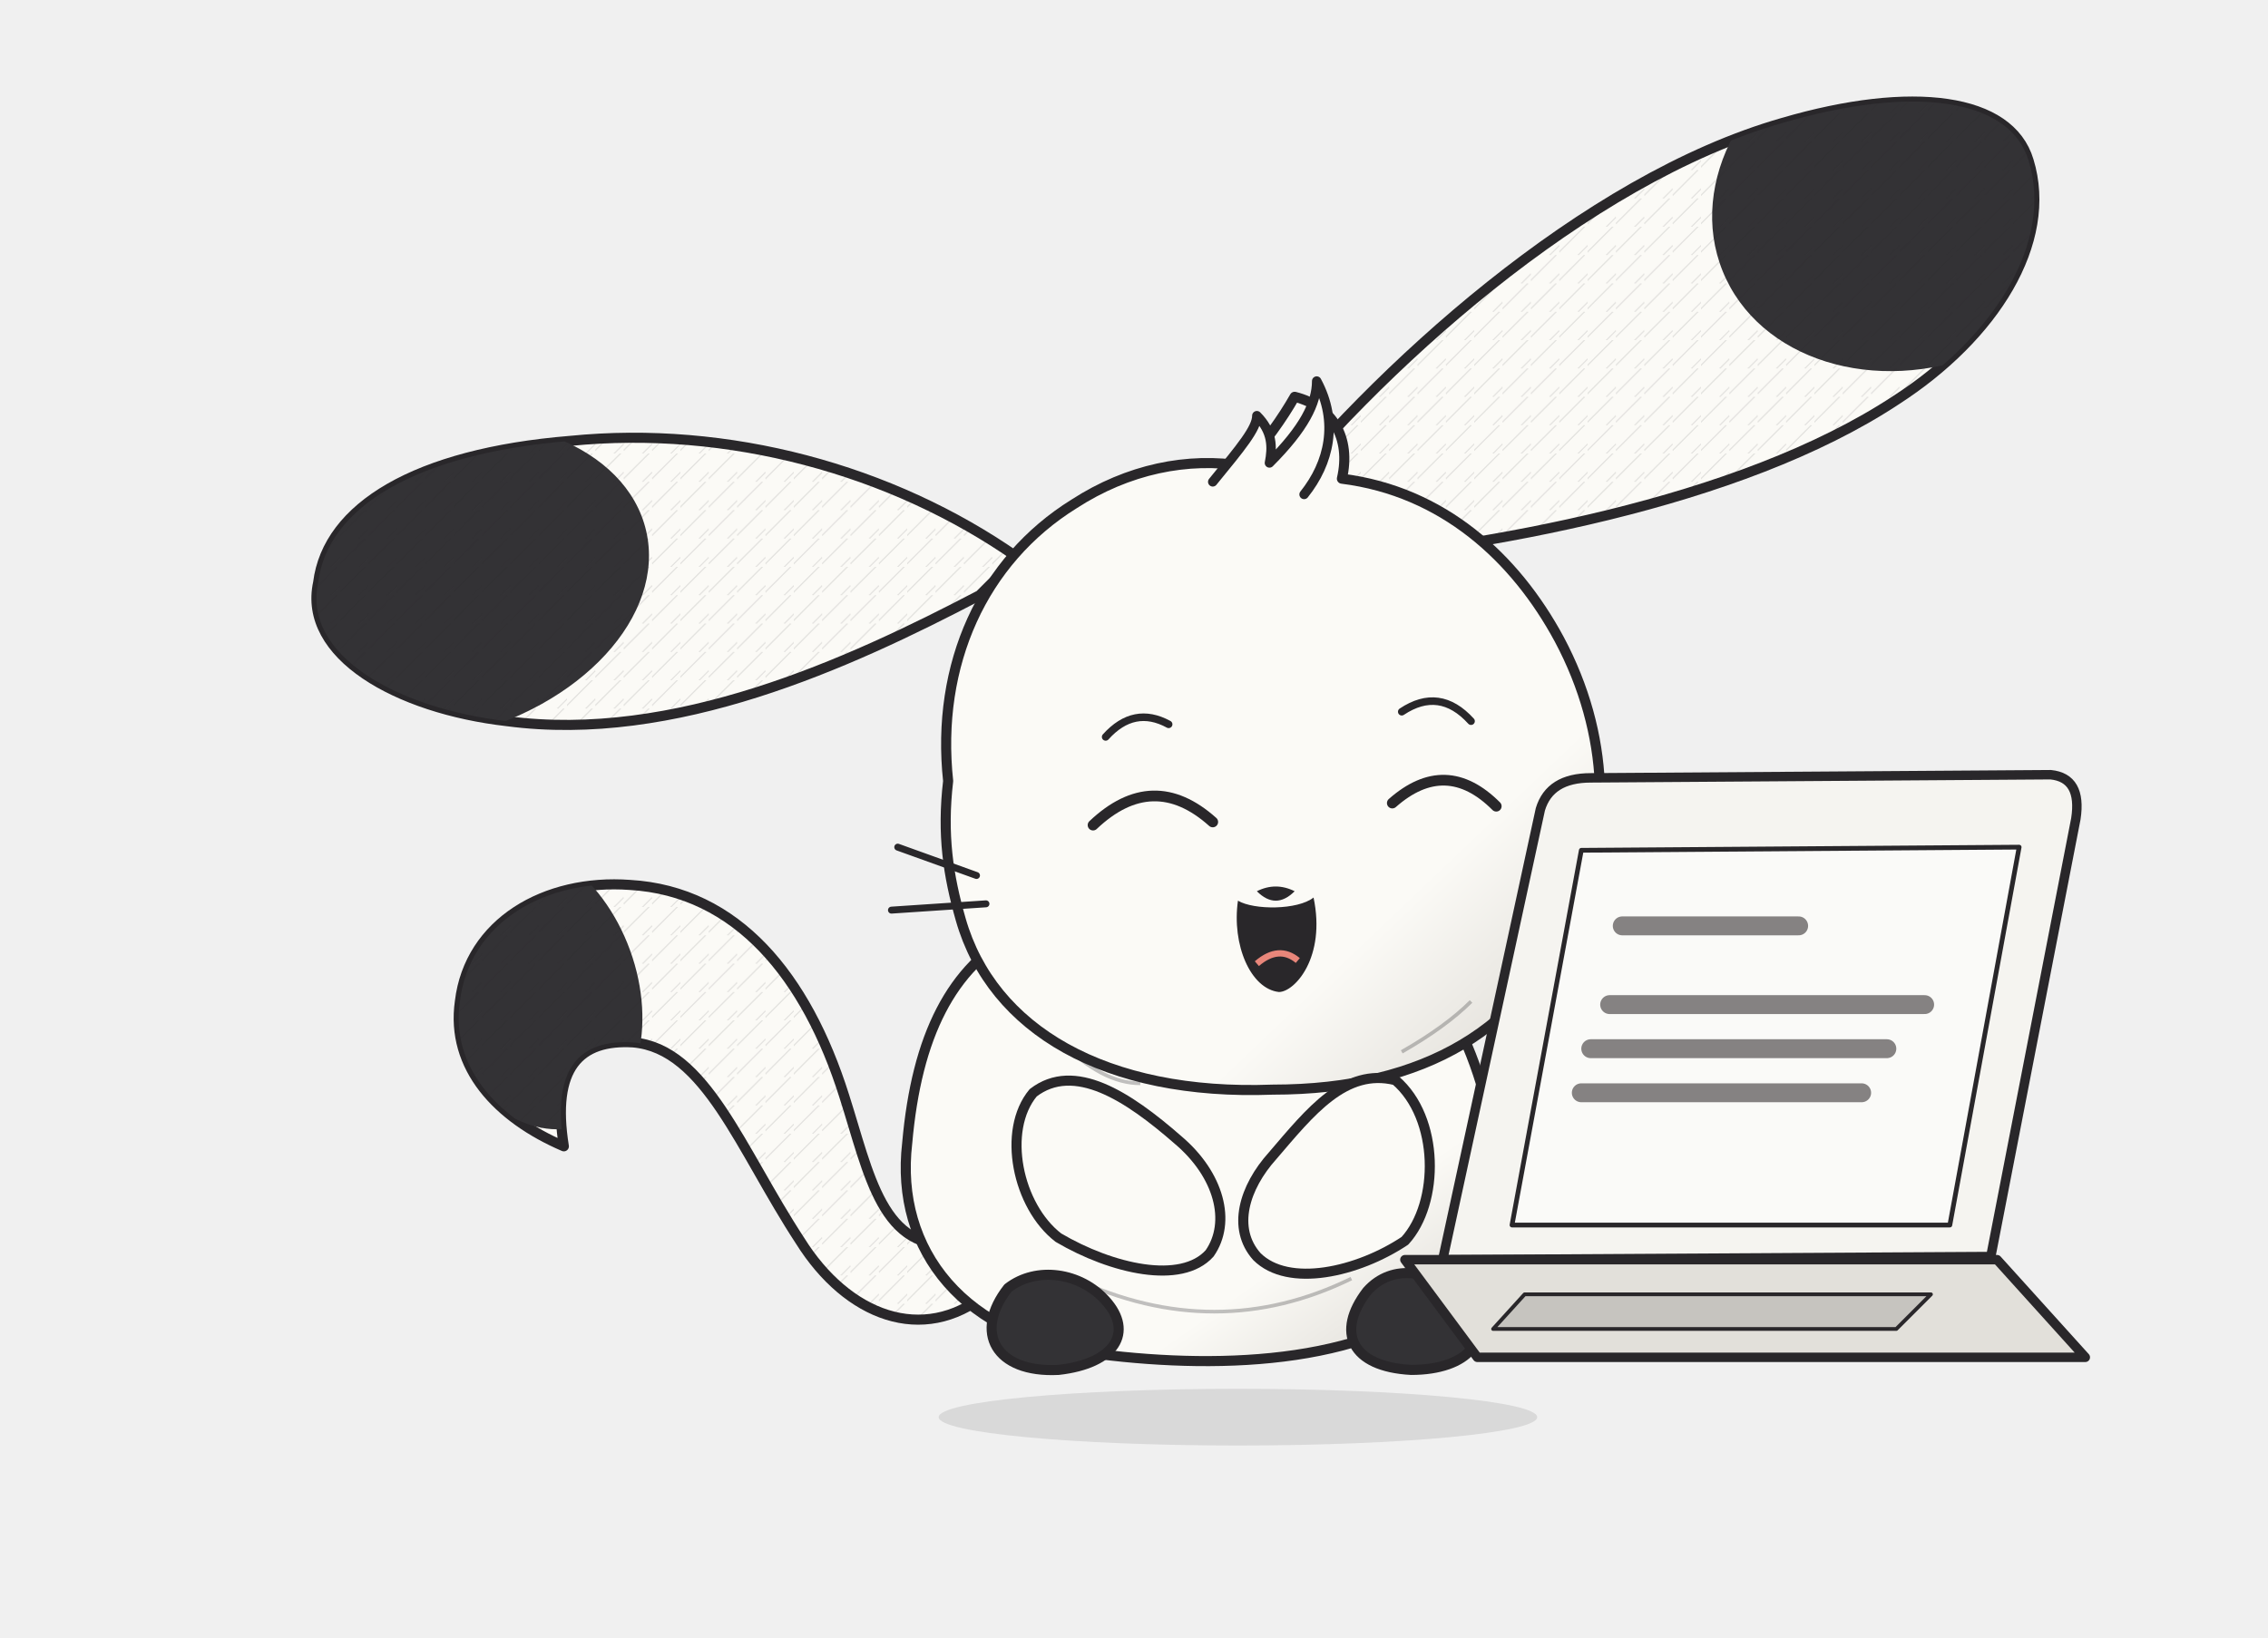
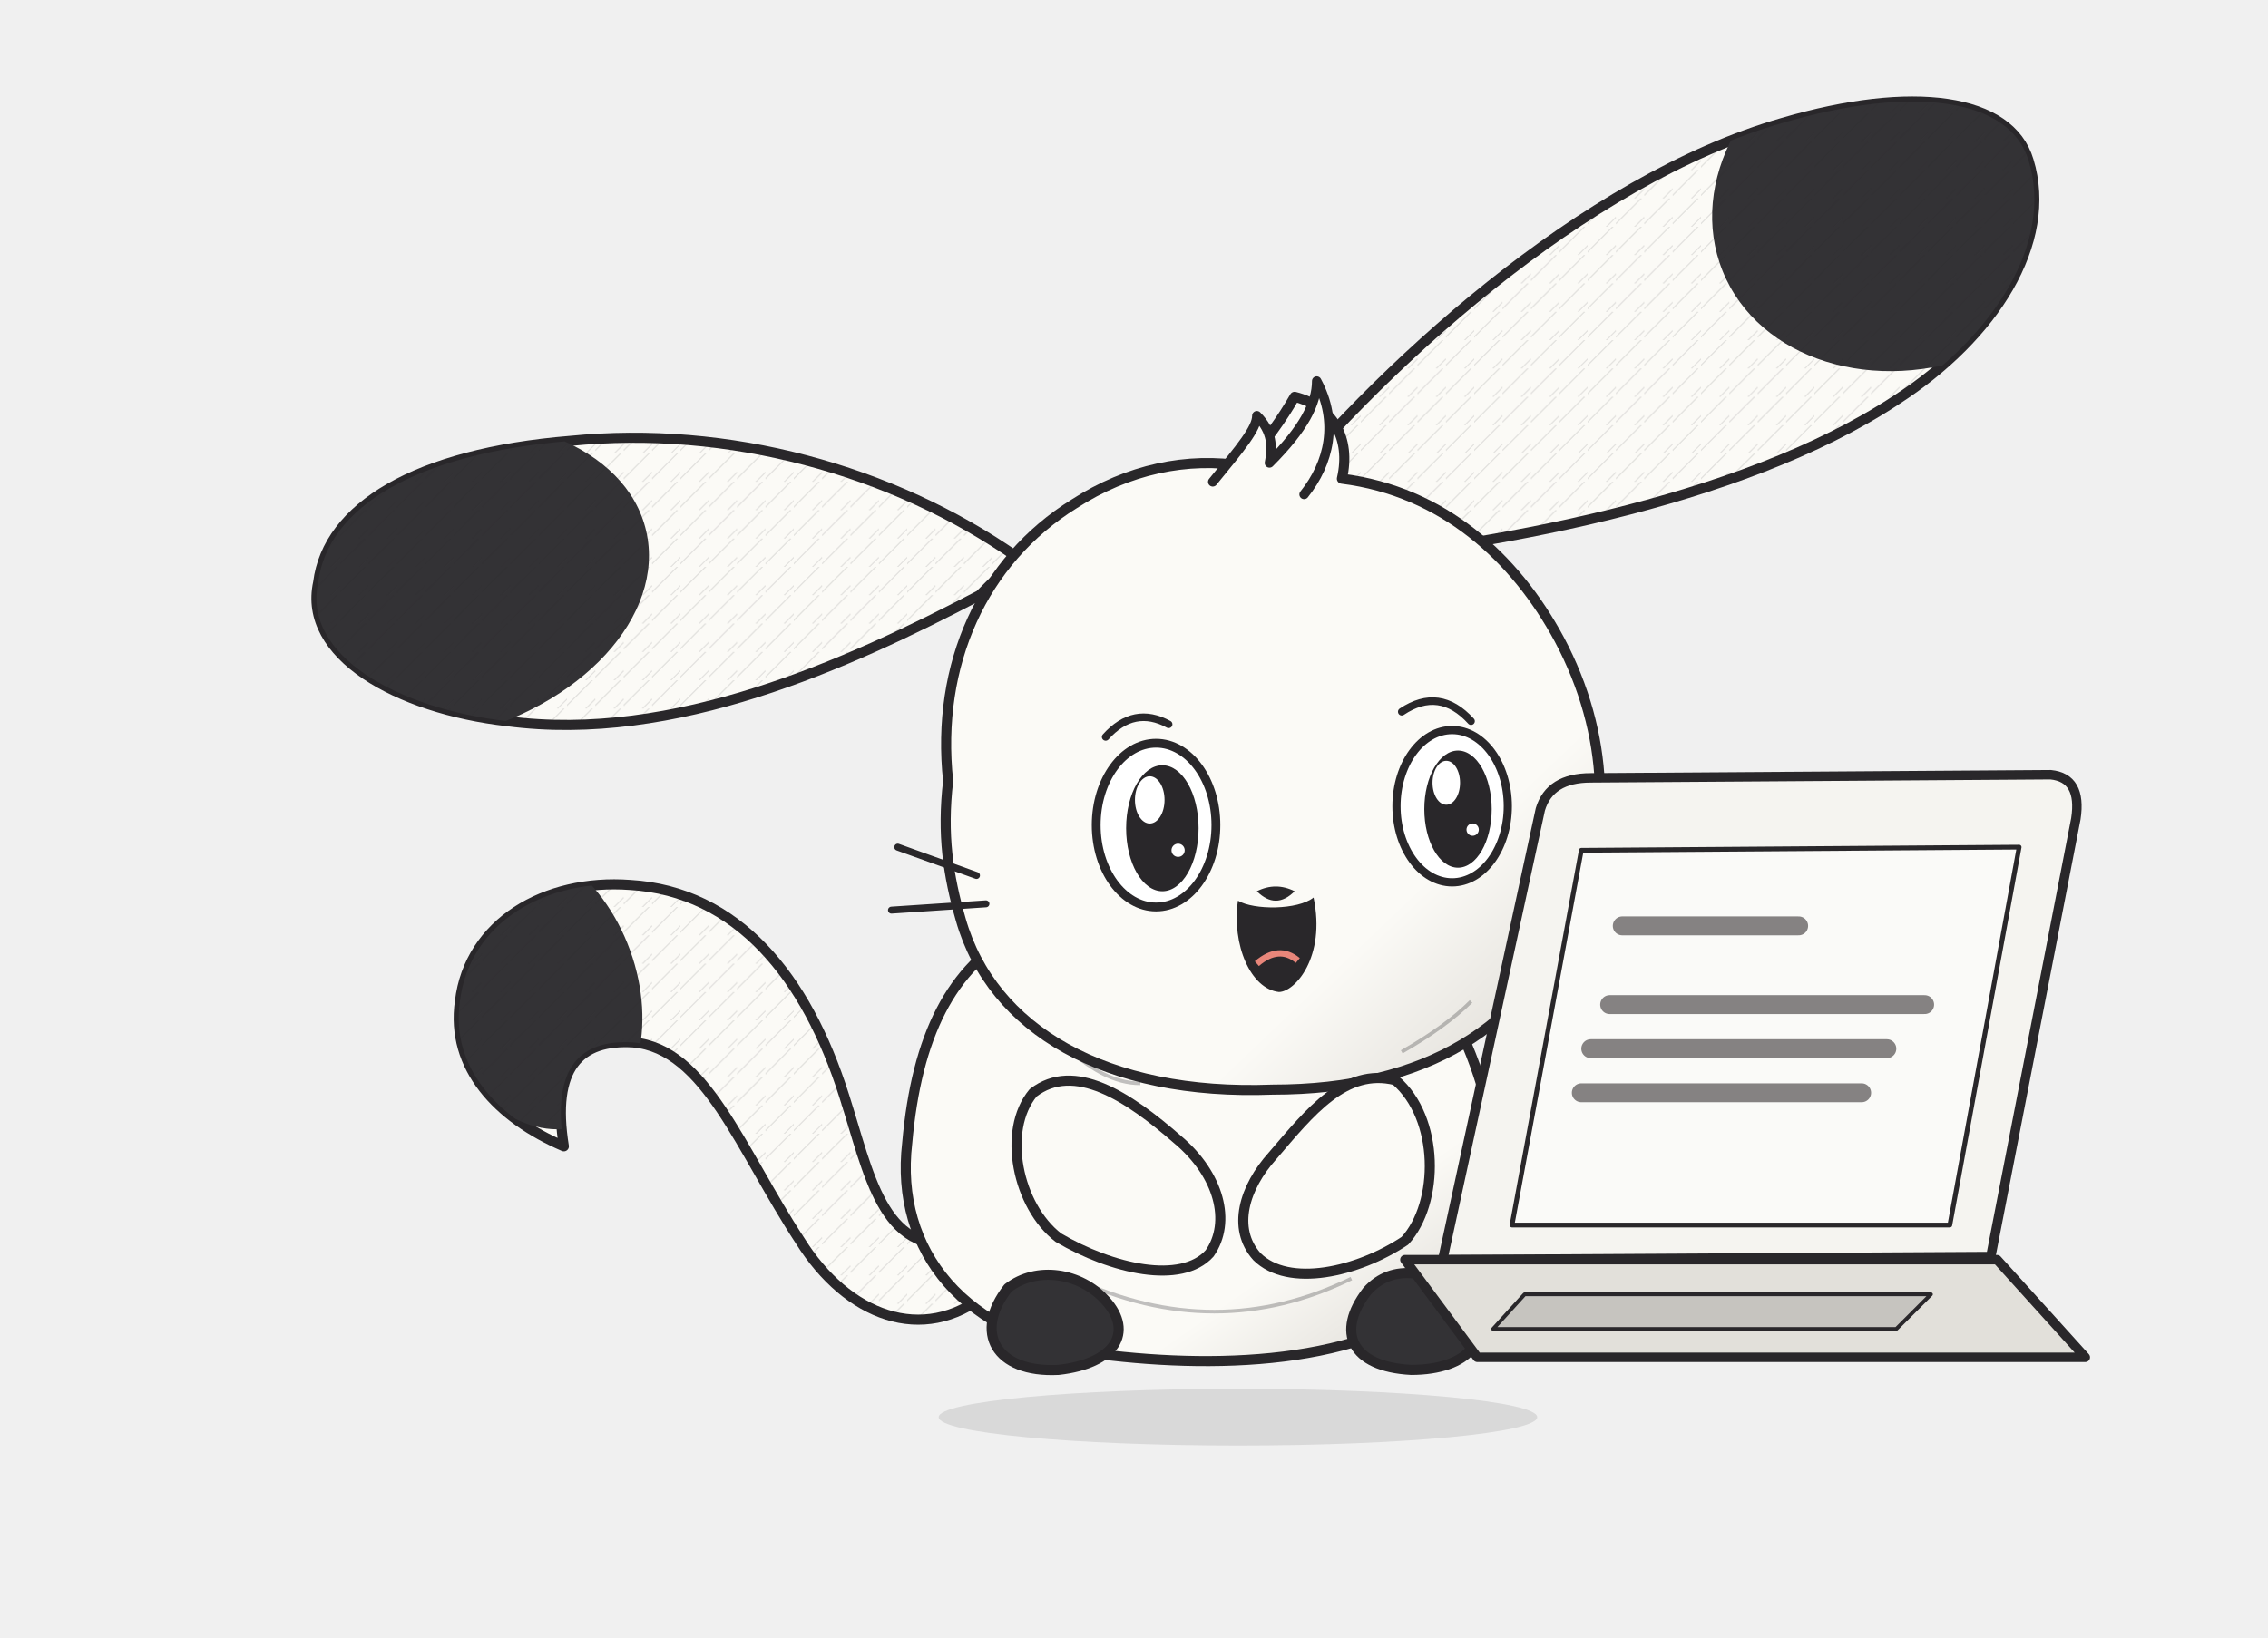
<svg xmlns="http://www.w3.org/2000/svg" width="720" height="520" viewBox="0 0 720 520" role="img" aria-labelledby="pixel-title pixel-description">
  <defs>
    <clipPath id="pixel-ear-left-clip">
      <path d="M323 177 C283 149 231 135 181 140 C132 144 104 161 101 185 C96 208 126 225 161 229 C214 236 269 211 311 189 Z" />
    </clipPath>
    <clipPath id="pixel-ear-right-clip">
      <path d="M399 165 C437 117 503 57 566 39 C607 27 638 31 644 51 C652 77 633 107 602 127 C552 160 471 174 414 179 Z" />
    </clipPath>
    <clipPath id="pixel-tail-clip">
      <path d="M304 395 C280 398 276 373 268 348 C256 310 234 283 200 281 C173 279 149 293 146 318 C143 339 158 355 179 364 C175 339 184 330 201 331 C224 333 235 365 254 394 C269 418 293 427 313 411 Z" />
    </clipPath>
    <pattern id="pixel-pencil-grain" width="9" height="9" patternUnits="userSpaceOnUse">
      <path d="M-1 9 L9 -1 M4 11 L11 4" stroke="#29272a" stroke-width=".32" opacity=".13" fill="none" />
    </pattern>
    <linearGradient id="pixel-soft-shade" x1="0" y1="0" x2=".9" y2="1">
      <stop offset="0" stop-color="#fbfaf6" />
      <stop offset=".75" stop-color="#fbfaf6" />
      <stop offset="1" stop-color="#dedbd5" />
    </linearGradient>
  </defs>
  <ellipse id="pixel-ground-shadow" cx="393" cy="450" rx="95" ry="9" fill="#29272a" opacity=".12" />
  <g id="pixel-character" data-pose="neutral" data-expression="happy" transform="">
    <g id="pixel-tail" data-rig="tail">
      <path id="pixel-tail-contour" d="M304 395 C280 398 276 373 268 348 C256 310 234 283 200 281 C173 279 149 293 146 318 C143 339 158 355 179 364 C175 339 184 330 201 331 C224 333 235 365 254 394 C269 418 293 427 313 411 Z" fill="#fbfaf6" stroke="#29272a" stroke-width="3.2" stroke-linecap="round" stroke-linejoin="round" />
      <g clip-path="url(#pixel-tail-clip)">
        <ellipse cx="169" cy="313" rx="33" ry="47" transform="rotate(-20 169 313)" fill="#333235" />
        <path d="M304 395 C280 398 276 373 268 348 C256 310 234 283 200 281 C173 279 149 293 146 318 C143 339 158 355 179 364 C175 339 184 330 201 331 C224 333 235 365 254 394 C269 418 293 427 313 411 Z" fill="url(#pixel-pencil-grain)" stroke="none" />
      </g>
    </g>
    <path id="pixel-body" d="M323 296 C302 307 291 329 288 363 C284 397 306 425 349 430 C389 435 437 433 463 408 C481 389 477 351 460 320 C444 291 365 279 323 296 Z" stroke="#29272a" stroke-width="3.2" stroke-linecap="round" stroke-linejoin="round" fill="url(#pixel-soft-shade)" />
    <g id="pixel-ear-left" data-rig="ear-left" transform="">
      <path id="pixel-ear-left-contour" d="M323 177 C283 149 231 135 181 140 C132 144 104 161 101 185 C96 208 126 225 161 229 C214 236 269 211 311 189 Z" fill="#fbfaf6" stroke="#29272a" stroke-width="3.2" stroke-linecap="round" stroke-linejoin="round" />
      <g clip-path="url(#pixel-ear-left-clip)">
        <ellipse cx="134" cy="185" rx="73" ry="50" transform="rotate(-13 134 185)" fill="#333235" />
        <path d="M323 177 C283 149 231 135 181 140 C132 144 104 161 101 185 C96 208 126 225 161 229 C214 236 269 211 311 189 Z" fill="url(#pixel-pencil-grain)" stroke="none" />
      </g>
    </g>
    <g id="pixel-ear-right" data-rig="ear-right" transform="">
      <path id="pixel-ear-right-contour" d="M399 165 C437 117 503 57 566 39 C607 27 638 31 644 51 C652 77 633 107 602 127 C552 160 471 174 414 179 Z" fill="#fbfaf6" stroke="#29272a" stroke-width="3.2" stroke-linecap="round" stroke-linejoin="round" />
      <g clip-path="url(#pixel-ear-right-clip)">
        <ellipse cx="609" cy="61" rx="67" ry="55" transform="rotate(-22 609 61)" fill="#333235" />
        <path d="M399 165 C437 117 503 57 566 39 C607 27 638 31 644 51 C652 77 633 107 602 127 C552 160 471 174 414 179 Z" fill="url(#pixel-pencil-grain)" stroke="none" />
      </g>
    </g>
    <g id="pixel-head" data-rig="head">
      <path id="pixel-head-contour" d="M301 248 C297 211 312 178 341 160 C358 149 377 145 395 148 C402 140 407 133 411 126 C423 129 429 139 426 152 C458 156 481 177 495 203 C511 233 512 266 499 291 C484 326 453 346 404 346 C351 348 315 327 305 292 C301 278 299 265 301 248 Z" stroke="#29272a" stroke-width="3.2" stroke-linecap="round" stroke-linejoin="round" fill="url(#pixel-soft-shade)" />
      <path id="pixel-hair-tuft" d="M385 153 C394 142 399 136 399 132 C404 137 404 142 403 147 C414 136 418 128 418 121 C425 134 422 147 414 157" fill="#fbfaf6" stroke="#29272a" stroke-width="3" stroke-linecap="round" stroke-linejoin="round" />
      <g id="pixel-face">
        <g id="pixel-brows" fill="none" stroke="#29272a" stroke-width="2.4" stroke-linecap="round">
          <path d="M351 234 Q360 224 371 230" />
          <path d="M445 226 Q457 218 467 229" />
        </g>
-         <g id="pixel-eyes" fill="none" stroke="#29272a" stroke-width="3.4" stroke-linecap="round">
-           <path id="pixel-eye-left" d="M347 262 Q366 244 385 261" />
-           <path id="pixel-eye-right" d="M442 255 Q459 240 475 256" />
+         <g id="pixel-eyes">
+           <g id="pixel-eye-left" transform="translate(367 262) scale(1)">
+             <ellipse id="pixel-sclera-left" cx="0" cy="0" rx="19" ry="26" fill="white" stroke="#29272a" stroke-width="2.8" />
+             <g id="pixel-pupil-left" transform="translate(0 0)">
+               <ellipse cx="2" cy="1" rx="11.5" ry="20" fill="#29272a" />
+               <ellipse cx="-2" cy="-8" rx="4.7" ry="7.5" fill="white" />
+               <circle cx="7" cy="8" r="2.1" fill="white" />
+             </g>
+           </g>
+           <g id="pixel-eye-right" transform="translate(461 256) scale(0.93)">
+             <ellipse id="pixel-sclera-right" cx="0" cy="0" rx="19" ry="26" fill="white" stroke="#29272a" stroke-width="2.8" />
+             <g id="pixel-pupil-right" transform="translate(0 0)">
+               <ellipse cx="2" cy="1" rx="11.5" ry="20" fill="#29272a" />
+               <ellipse cx="-2" cy="-8" rx="4.7" ry="7.5" fill="white" />
+               <circle cx="7" cy="8" r="2.1" fill="white" />
+             </g>
+           </g>
        </g>
        <g id="pixel-whiskers" fill="none" stroke="#29272a" stroke-width="2.2" stroke-linecap="round">
          <path d="M310 278 L285 269 M313 287 L283 289 M496 277 L520 271 M493 287 L521 293" />
        </g>
        <path id="pixel-nose" d="M399 283 Q405 280 411 283 Q405 289 399 283Z" fill="#29272a" />
        <g id="pixel-mouth">
          <path d="M393 286 C398 289 412 289 417 285 C421 304 411 315 406 315 C397 314 391 300 393 286 Z" fill="#29272a" />
          <path d="M399 306 Q406 300 412 305" fill="none" stroke="#e8867a" stroke-width="2" />
        </g>
      </g>
    </g>
    <g id="pixel-feet">
      <path id="pixel-foot-left" d="M320 409 C329 402 343 404 351 413 C360 423 354 433 336 435 C316 436 309 423 320 409 Z" stroke="#29272a" stroke-width="3.2" stroke-linecap="round" stroke-linejoin="round" fill="#333235" />
      <path id="pixel-foot-right" d="M434 410 C442 401 455 403 465 413 C475 425 466 435 448 435 C429 434 424 423 434 410 Z" stroke="#29272a" stroke-width="3.2" stroke-linecap="round" stroke-linejoin="round" fill="#333235" />
    </g>
    <g id="pixel-paws" data-rig="paws">
      <path id="pixel-paw-left" d="M328 347 C341 337 358 348 374 362 C387 373 391 388 384 398 C375 408 353 403 336 393 C323 383 318 359 328 347 Z" fill="#fbfaf6" stroke="#29272a" stroke-width="3.2" stroke-linecap="round" stroke-linejoin="round" />
      <path id="pixel-paw-right" d="M443 343 C427 339 416 353 404 367 C395 377 391 390 399 399 C409 409 431 404 446 394 C457 382 457 355 443 343 Z" fill="#fbfaf6" stroke="#29272a" stroke-width="3.2" stroke-linecap="round" stroke-linejoin="round" />
    </g>
    <g id="pixel-details" fill="none" stroke="#29272a" stroke-width="1.15" opacity=".28">
      <path d="M337 331 Q350 344 362 344 M445 334 Q459 326 467 318 M341 406 Q386 427 429 406" />
    </g>
  </g>
  <g id="pixel-laptop-prop" stroke="#29272a" stroke-width="3" stroke-linejoin="round" stroke-linecap="round">
    <path d="M458 400 L489 257 Q492 247 505 247 L651 246 Q661 247 659 260 L632 399 Z" fill="#f5f4f0" />
    <path d="M480 389 L502 270 L641 269 L619 389 Z" fill="#fafaf8" stroke-width="1.5" />
    <g stroke="#858282" stroke-width="6">
      <path d="M515 294 H571 M511 319 H611 M505 333 H599 M502 347 H591" />
    </g>
    <path d="M446 400 H634 L662 431 H469Z" fill="#e2e0da" />
    <path d="M484 411 H613 L602 422 H474Z" fill="#c6c4bf" stroke-width="1.2" />
  </g>
</svg>
